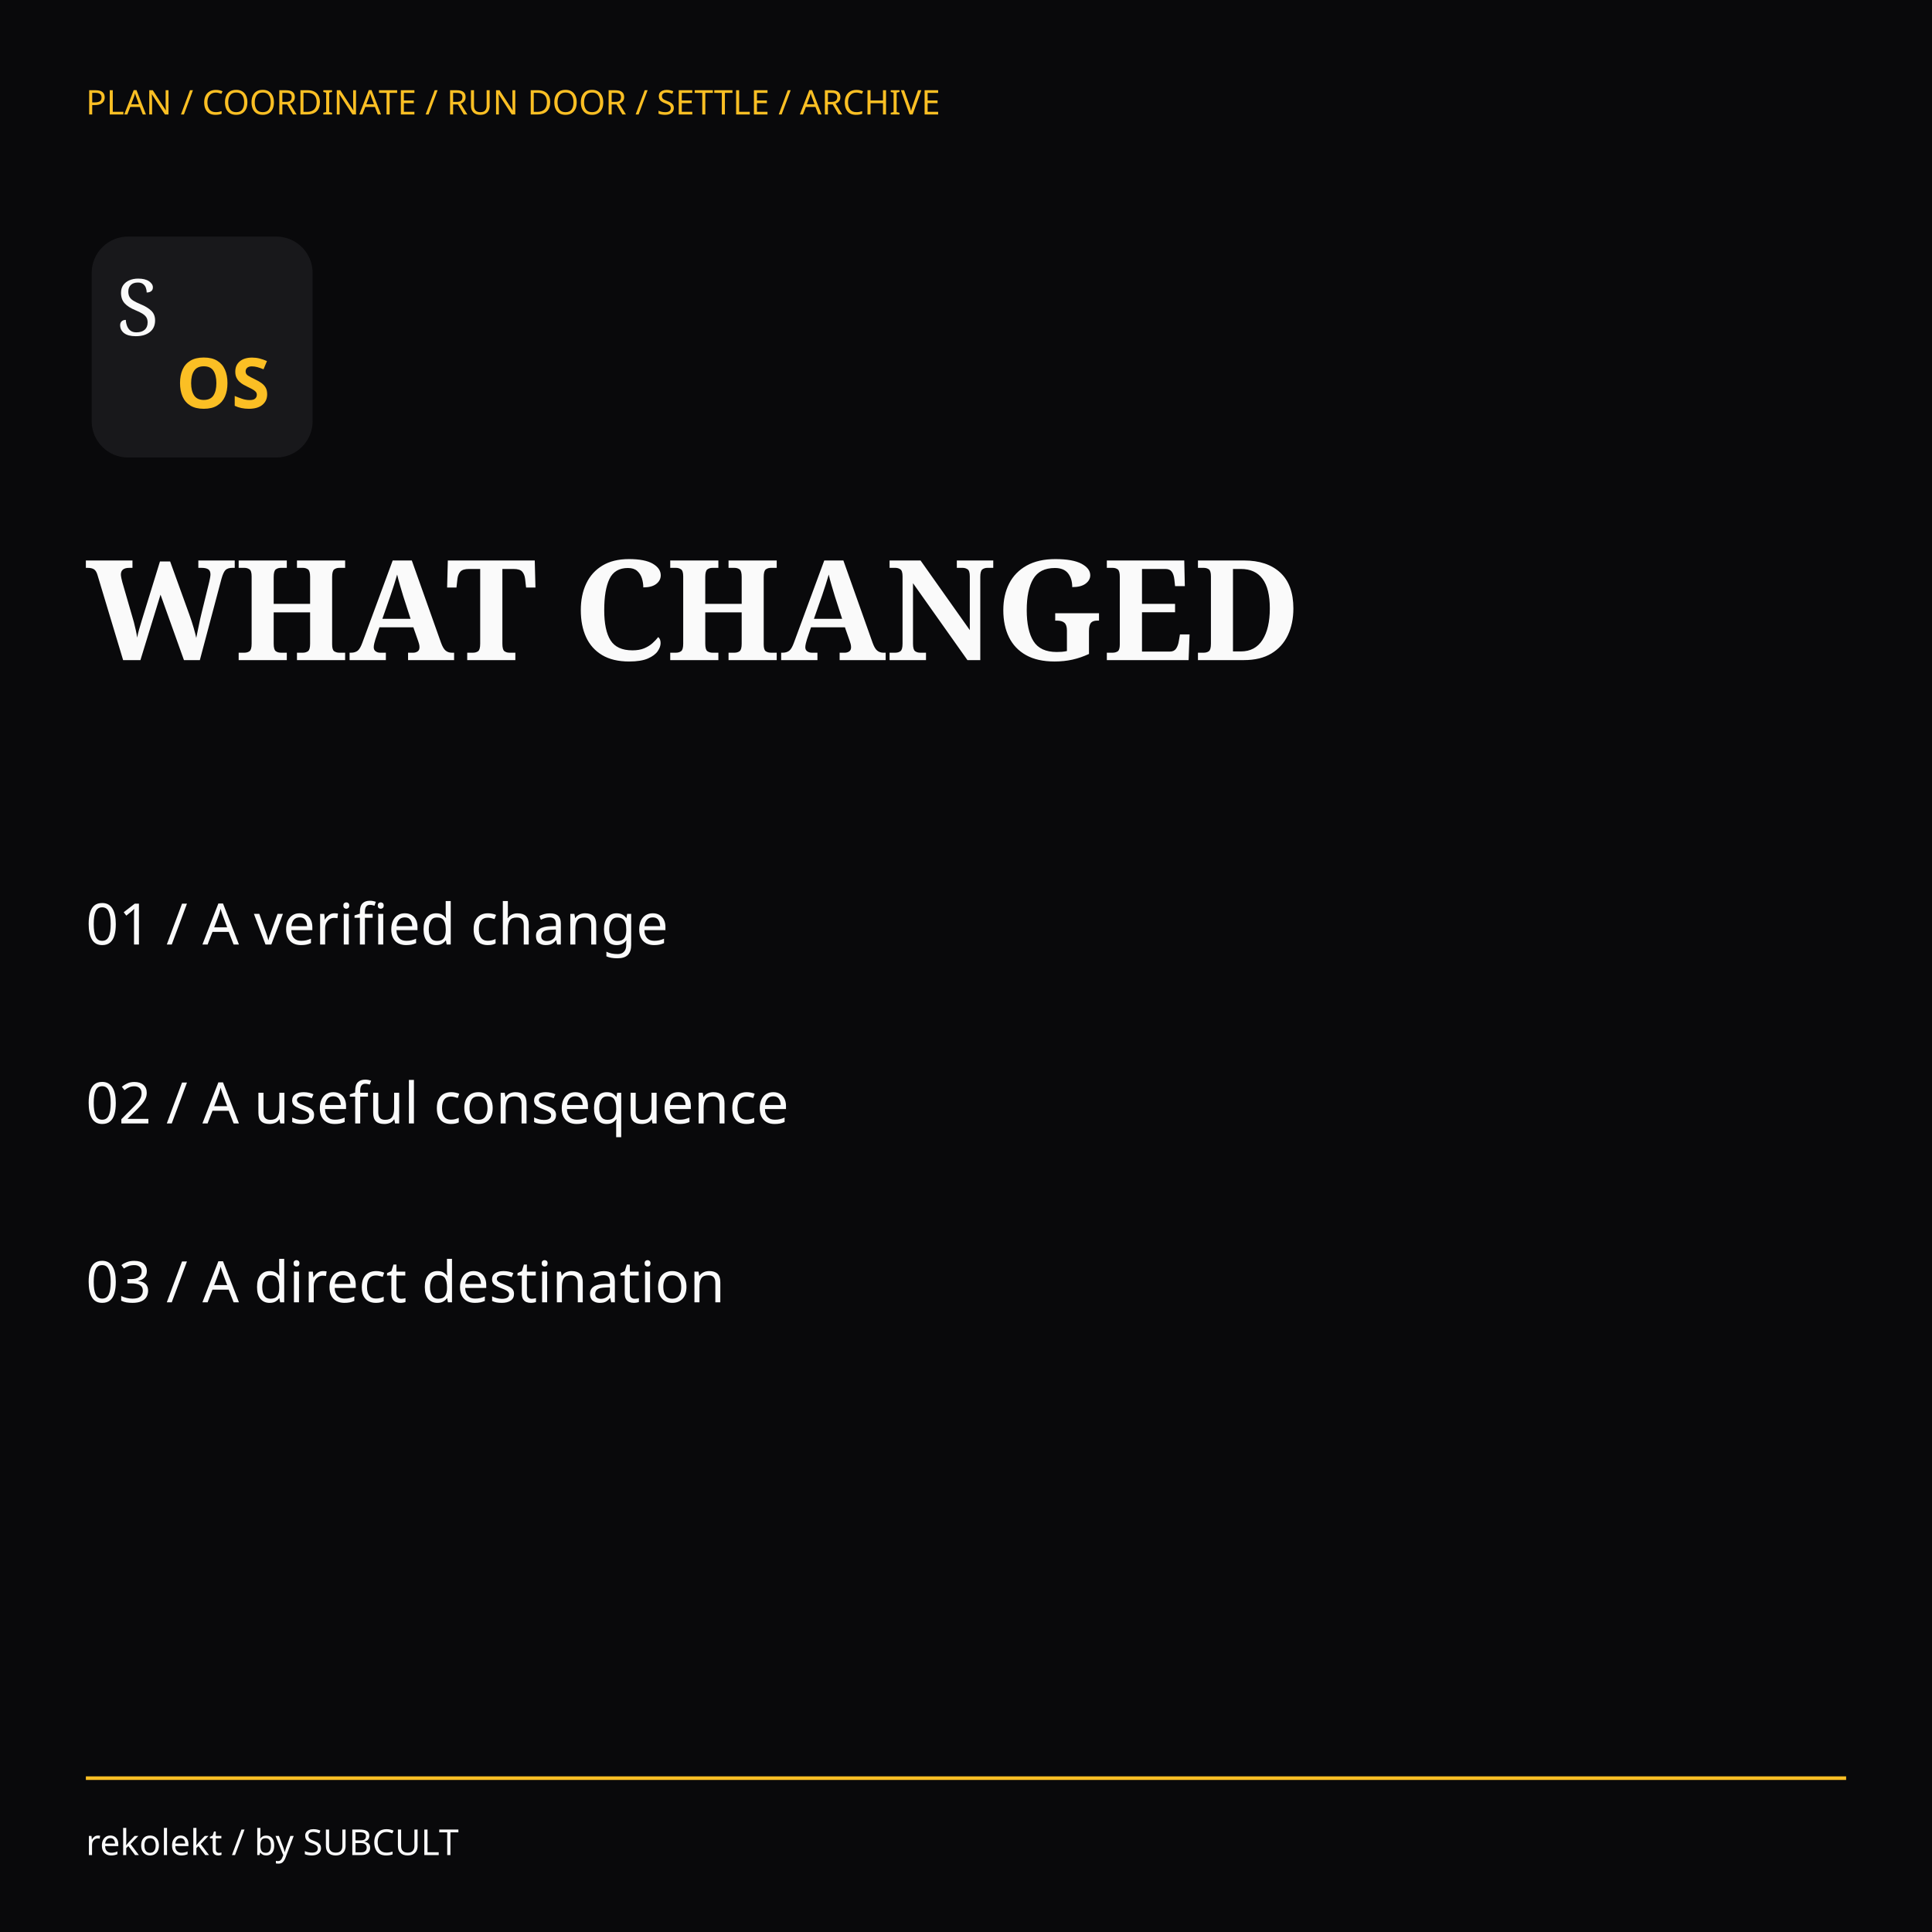
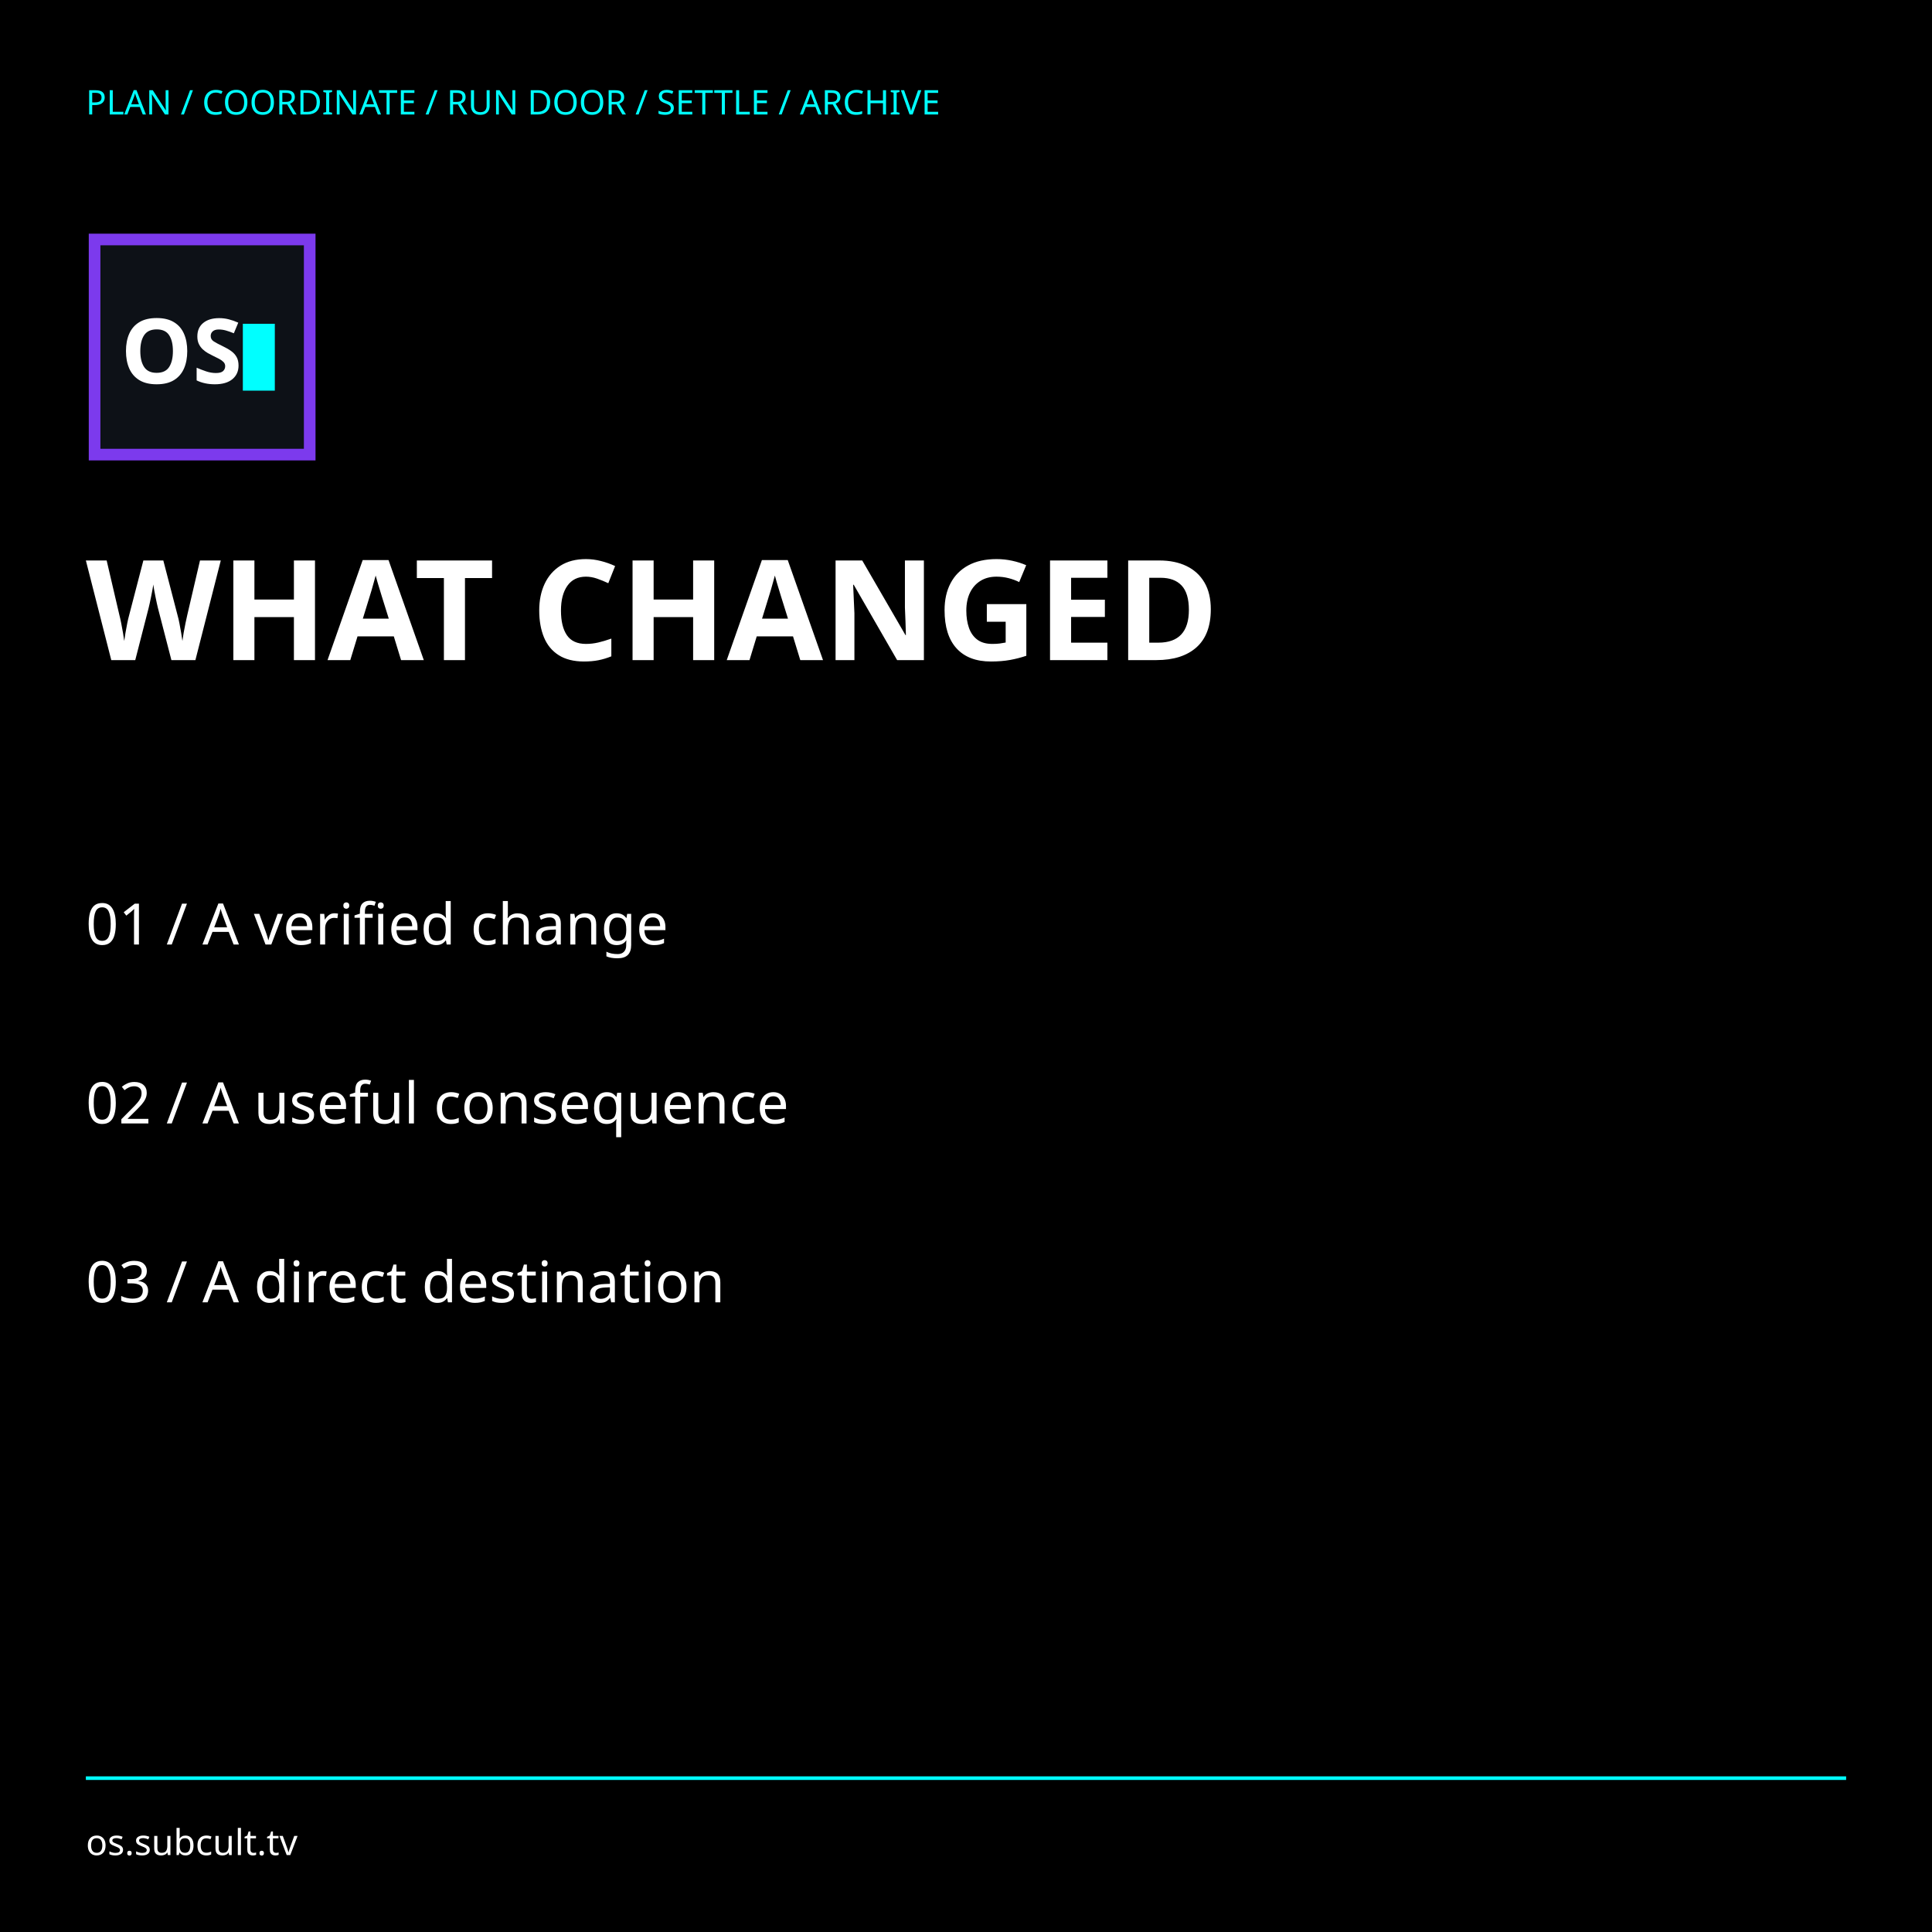
<svg xmlns="http://www.w3.org/2000/svg" width="1080" height="1080" viewBox="0 0 1080 1080" role="img">
-   <rect x="0" y="0" width="1080" height="1080" rx="0" fill="#09090b" />
-   <text x="48" y="64" font-family="JetBrains Mono" font-size="19" font-weight="400" fill="#fbbf24">PLAN / COORDINATE / RUN DOOR / SETTLE / ARCHIVE</text>
+   <rect x="0" y="0" width="1080" height="1080" rx="0" fill="#000000" />
+   <text x="48" y="64" font-family="Space Mono" font-size="19" font-weight="400" fill="#00ffff">PLAN / COORDINATE / RUN DOOR / SETTLE / ARCHIVE</text>
  <g transform="translate(48 129) scale(0.8125)">
-     <rect x="4" y="4" width="152" height="152" rx="25" fill="#18181b" />
-     <text x="21" y="72" font-family="Georgia" font-size="54" font-weight="400" fill="#fafafa">S</text>
-     <text x="62" y="122" font-family="JetBrains Mono" font-size="48" font-weight="700" fill="#fbbf24">OS</text>
+     <rect x="6" y="6" width="148" height="148" rx="0" fill="#0d1117" />
+     <rect x="6" y="6" width="148" height="148" fill="none" stroke="#7c3aed" stroke-width="8" />
+     <text x="24" y="105" font-family="Space Mono" font-size="62" font-weight="700" fill="#ffffff">OS</text>
+     <rect x="108" y="64" width="22" height="46" rx="0" fill="#00ffff" />
  </g>
-   <text x="48" y="369" font-family="Georgia" font-size="78" font-weight="700" fill="#fafafa">WHAT CHANGED</text>
-   <text x="48" y="528" font-family="JetBrains Mono" font-size="32" font-weight="400" fill="#fafafa">01 / A verified change</text>
-   <text x="48" y="628" font-family="JetBrains Mono" font-size="32" font-weight="400" fill="#fafafa">02 / A useful consequence</text>
-   <text x="48" y="728" font-family="JetBrains Mono" font-size="32" font-weight="400" fill="#fafafa">03 / A direct destination</text>
-   <path d="M48 994 L1032 994" stroke="#fbbf24" stroke-width="2" fill="none" />
-   <text x="48" y="1037" font-family="JetBrains Mono" font-size="20" font-weight="400" fill="#fafafa">rekolekt / by SUBCULT</text>
+   <text x="48" y="369" font-family="Space Mono" font-size="78" font-weight="700" fill="#ffffff">WHAT CHANGED</text>
+   <text x="48" y="528" font-family="Space Mono" font-size="32" font-weight="400" fill="#ffffff">01 / A verified change</text>
+   <text x="48" y="628" font-family="Space Mono" font-size="32" font-weight="400" fill="#ffffff">02 / A useful consequence</text>
+   <text x="48" y="728" font-family="Space Mono" font-size="32" font-weight="400" fill="#ffffff">03 / A direct destination</text>
+   <path d="M48 994 L1032 994" stroke="#00ffff" stroke-width="2" fill="none" />
+   <text x="48" y="1037" font-family="Space Mono" font-size="20" font-weight="400" fill="#ffffff">os.subcult.tv</text>
</svg>
